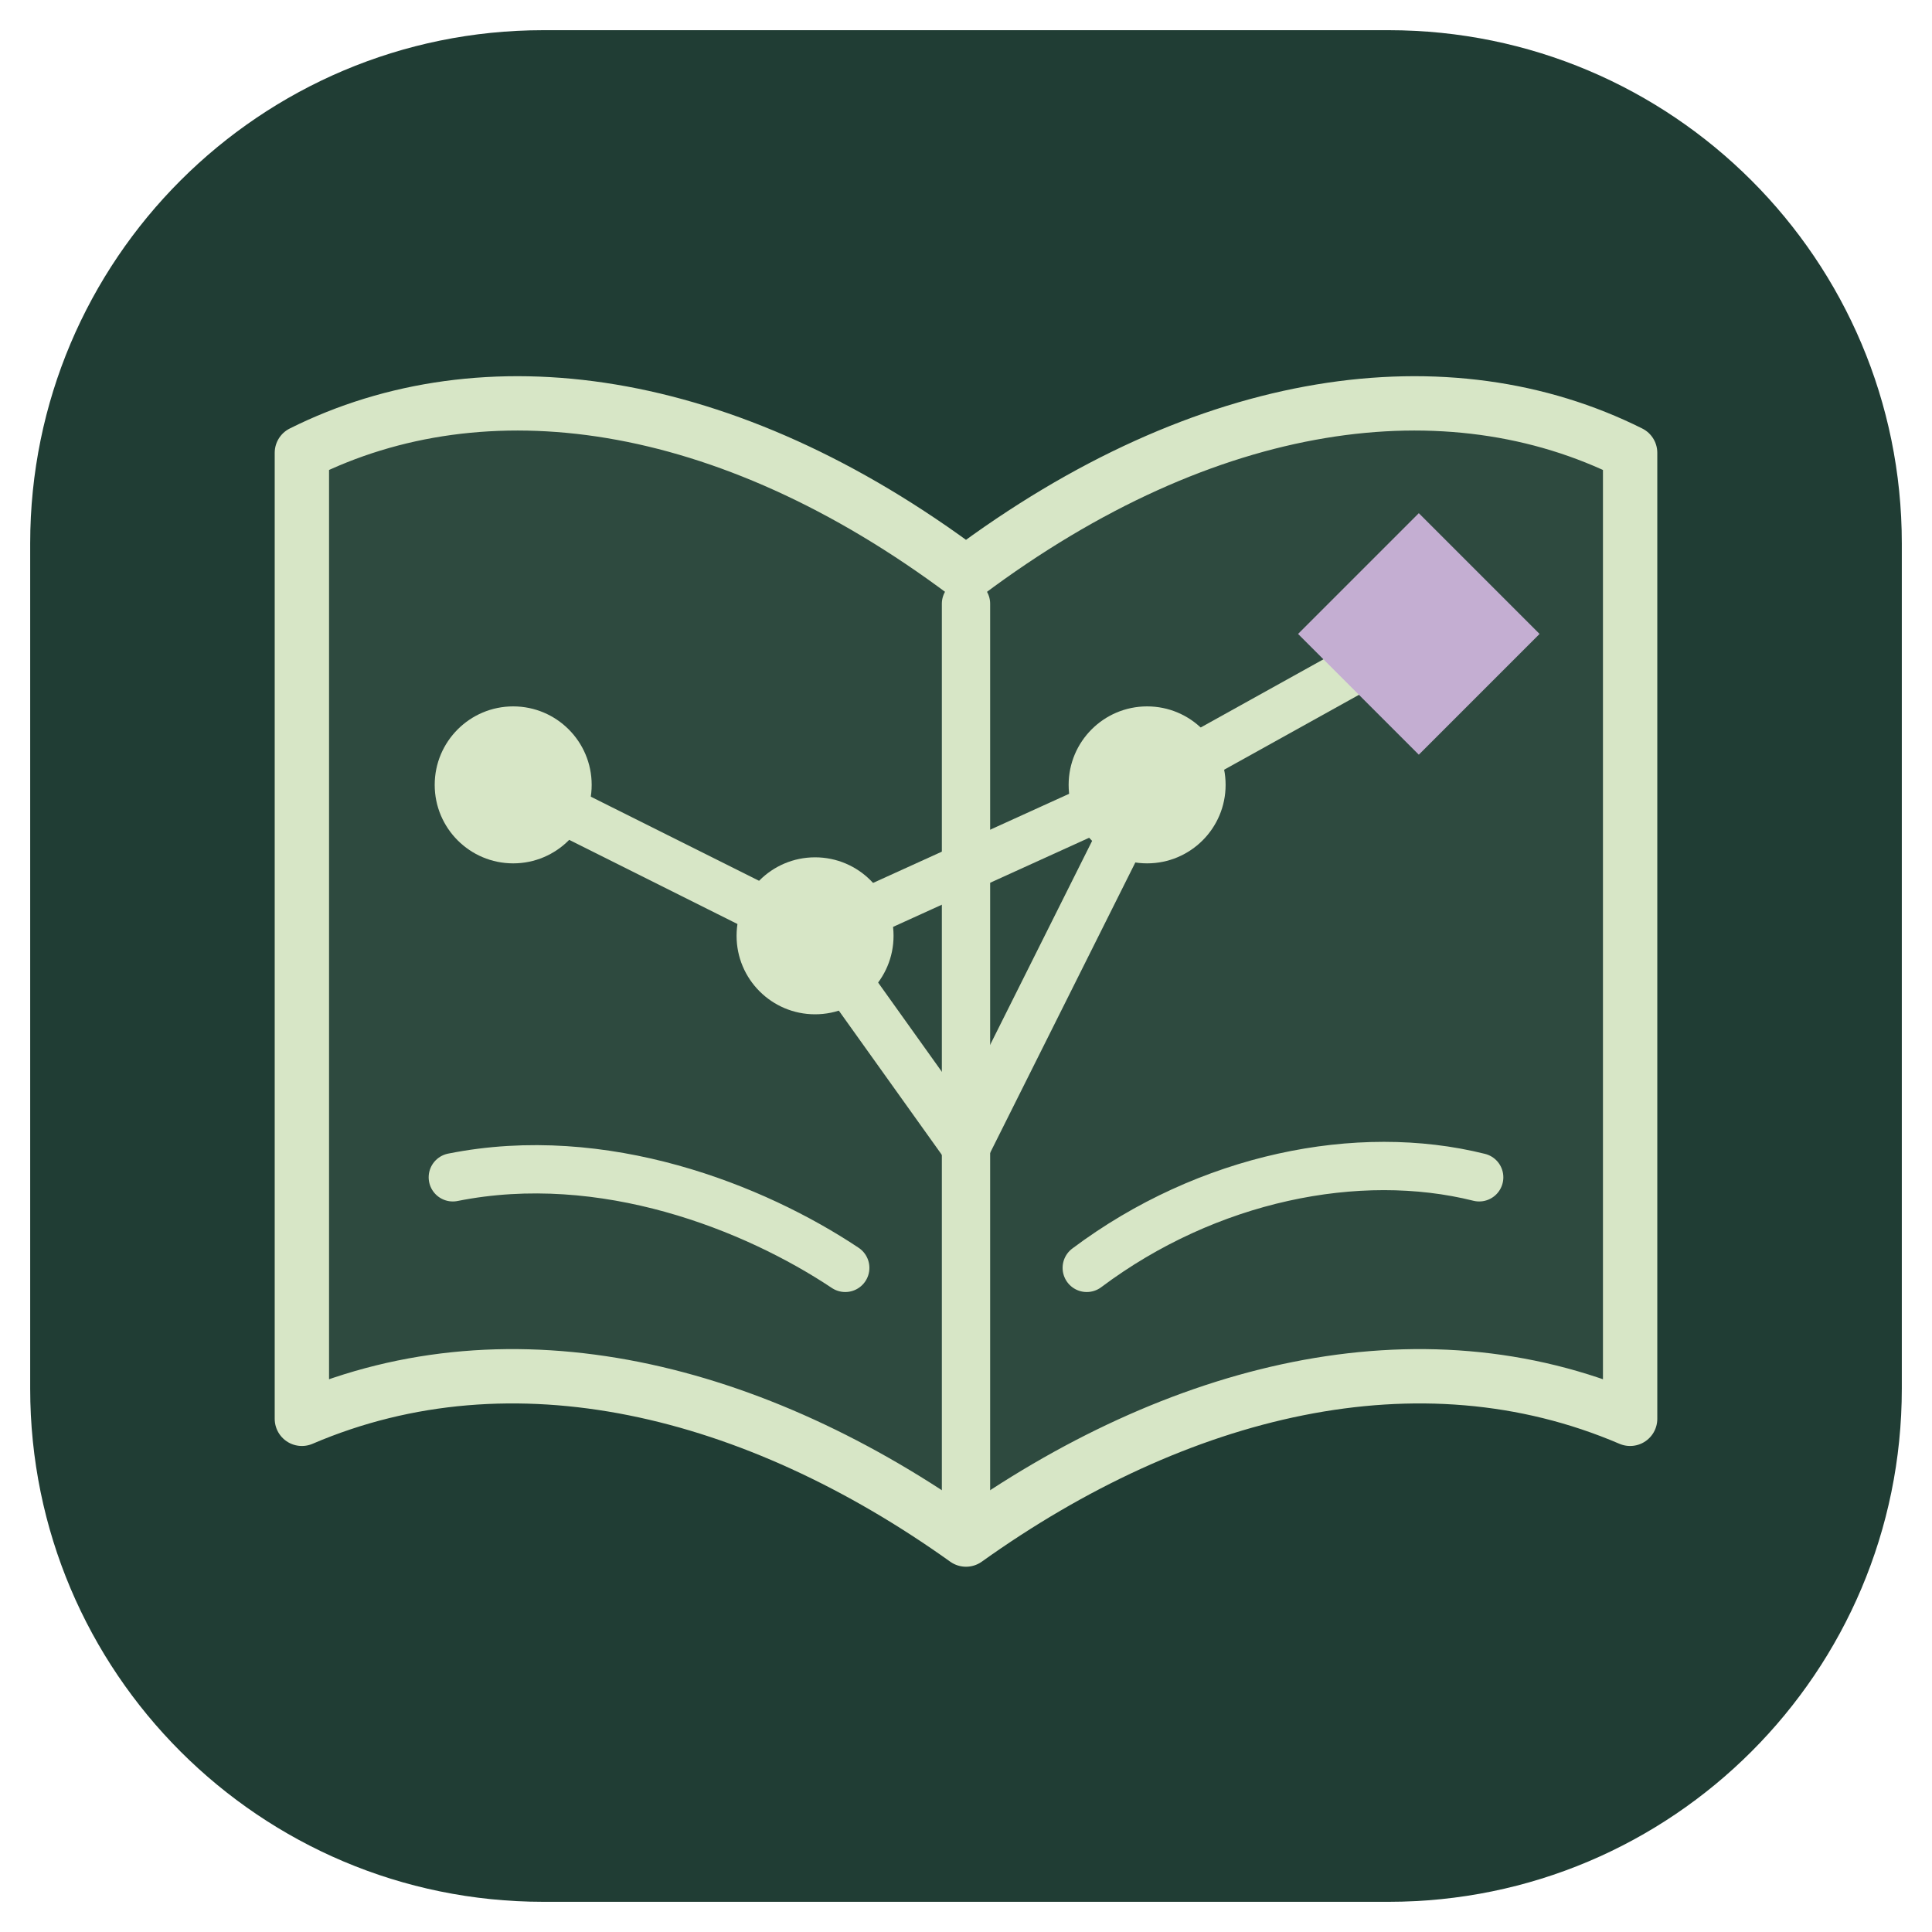
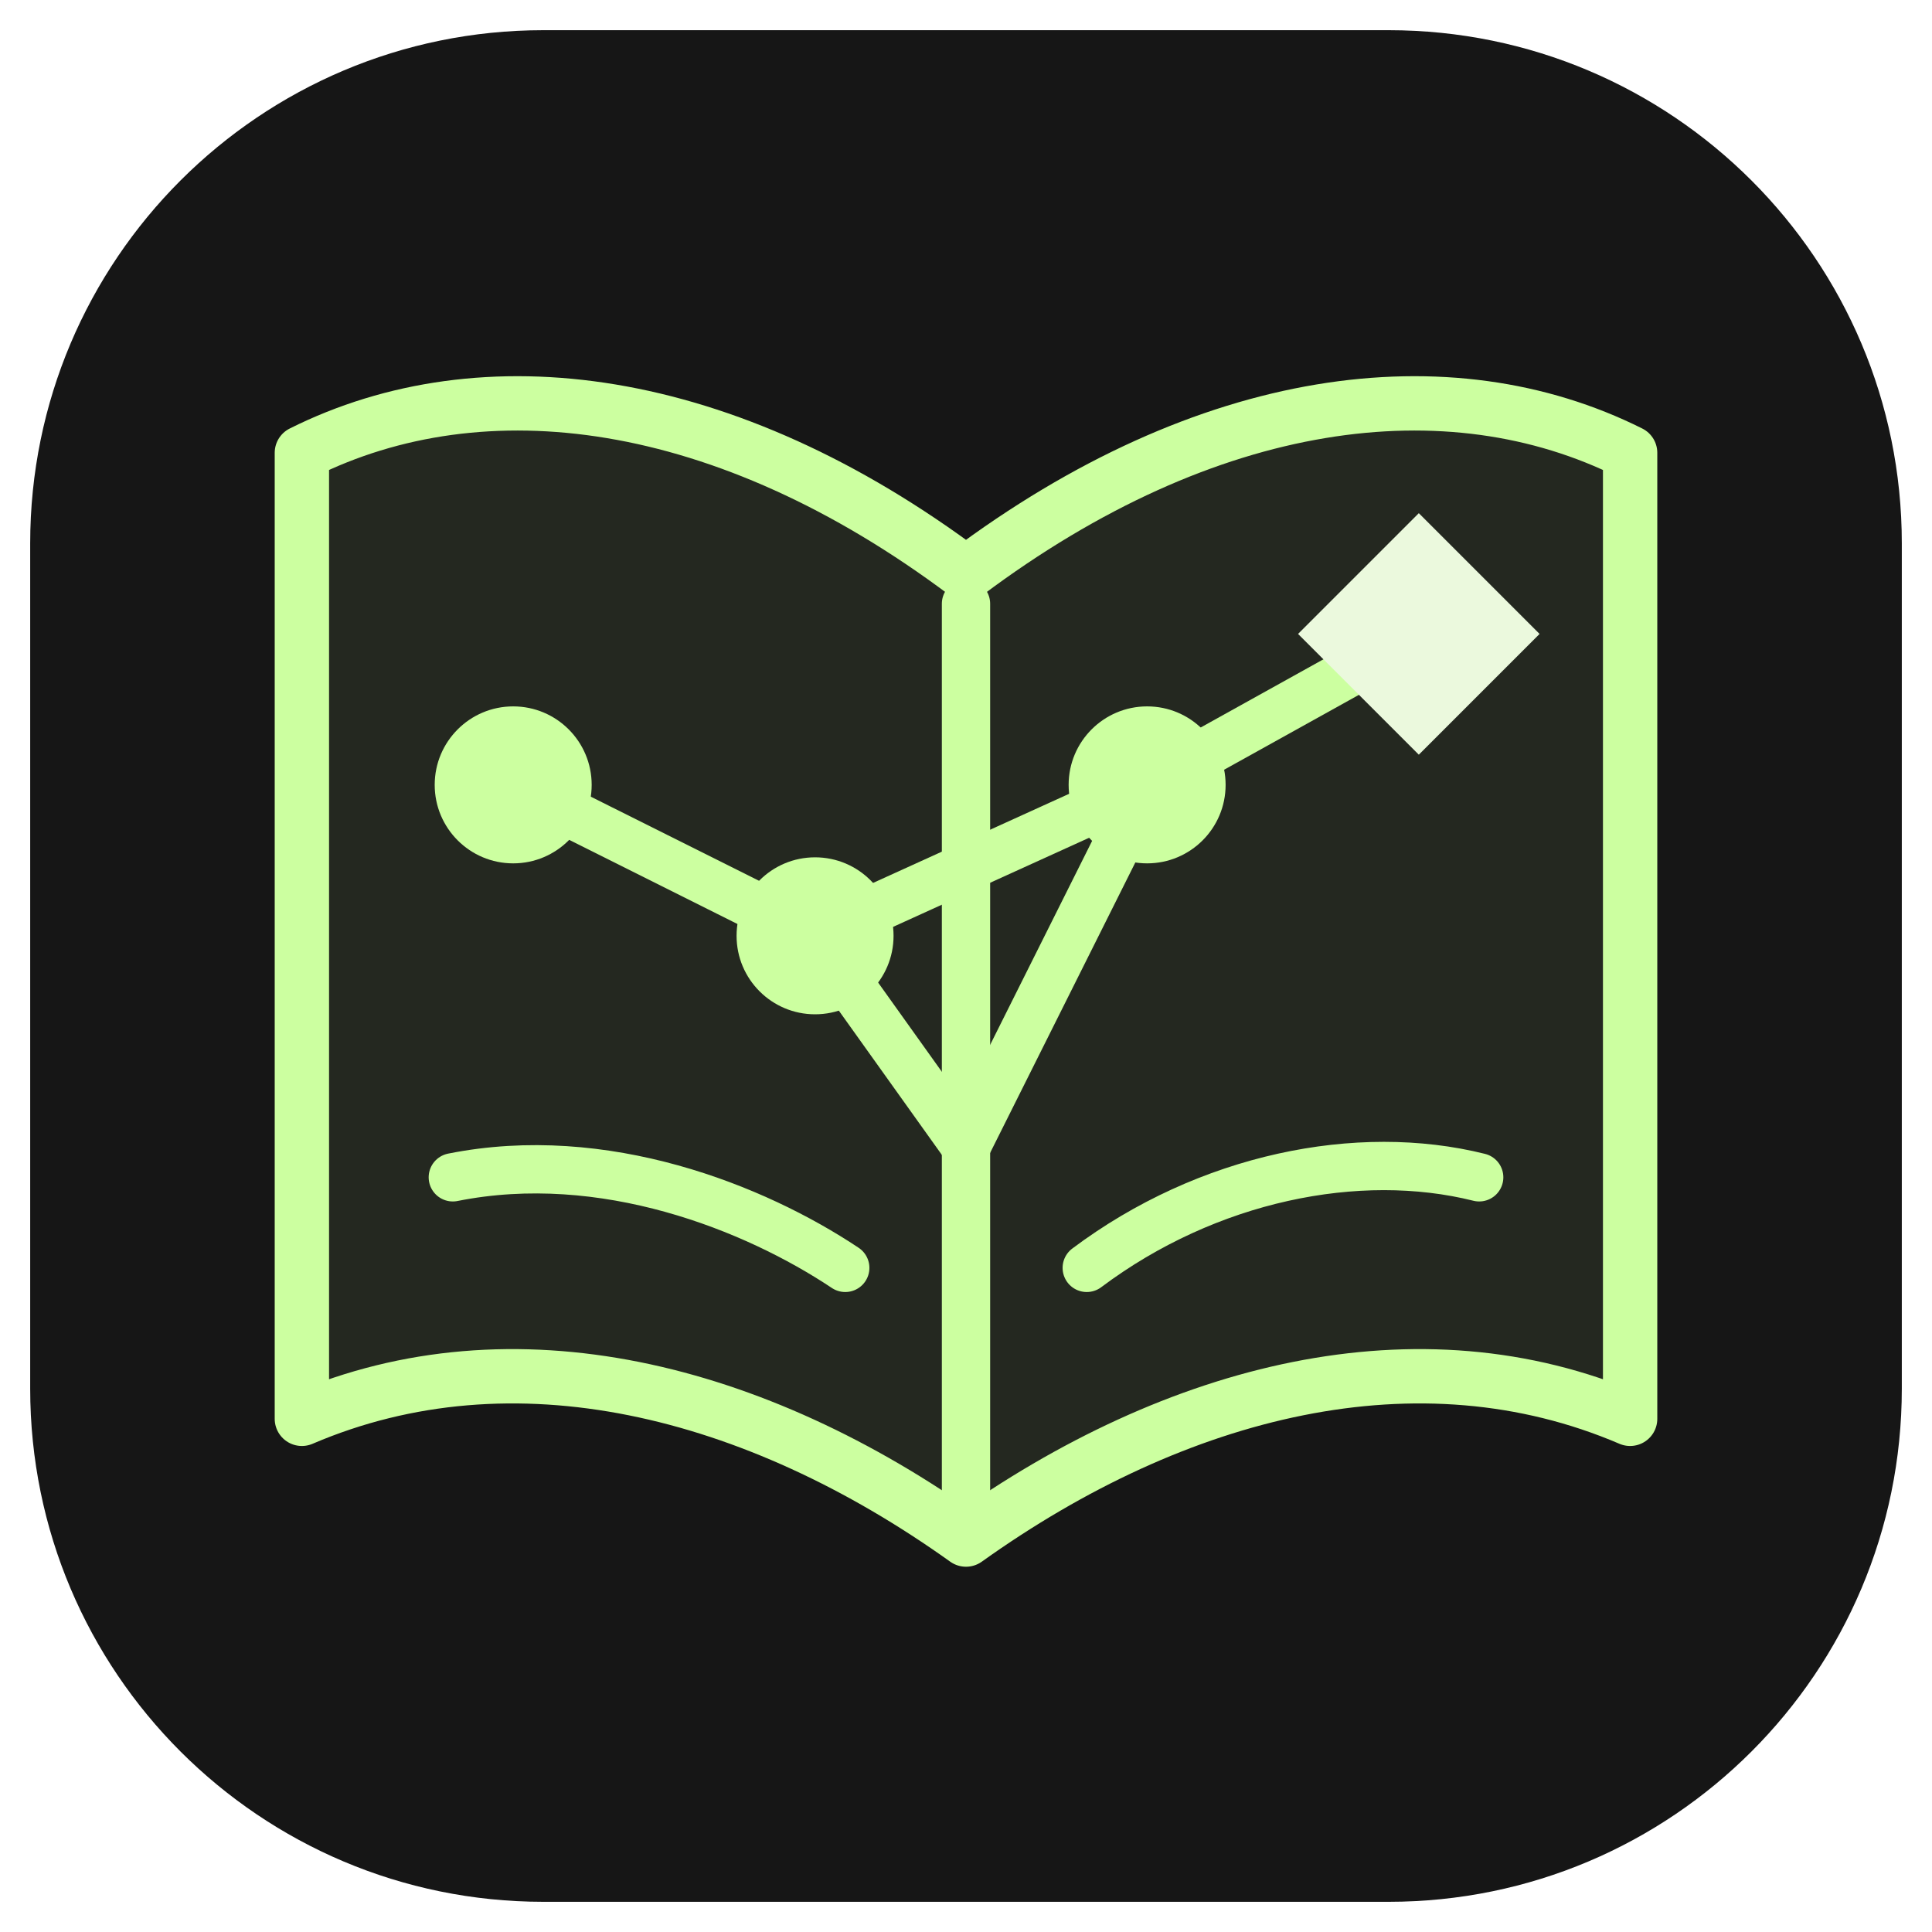
<svg xmlns="http://www.w3.org/2000/svg" viewBox="0 0 64 64">
-   <rect x="1" y="1" width="62" height="62" rx="17" fill="#203d34" />
-   <path d="M32 19C24 13 16 12 10 15v32c7-3 15-1 22 4 7-5 15-7 22-4V15c-6-3-14-2-22 4Z" fill="#d7e6c6" fill-opacity=".08" stroke="#d7e6c6" stroke-width="1.8" stroke-linejoin="round" />
-   <path d="M32 20v30M15 39c5-1 10 1 13 3m8 0c4-3 9-4 13-3" stroke="#d7e6c6" stroke-width="1.6" fill="none" stroke-linecap="round" />
-   <path d="m17 26 10 5 11-5 9-5M27 31l5 7 6-12" stroke="#d7e6c6" stroke-width="1.6" fill="none" stroke-linejoin="round" />
-   <circle cx="17" cy="26" r="2.6" fill="#d7e6c6" />
-   <circle cx="27" cy="31" r="2.6" fill="#d7e6c6" />
-   <circle cx="38" cy="26" r="2.6" fill="#d7e6c6" />
-   <path d="m47 17 4 4-4 4-4-4Z" fill="#c4aed2" />
+   <rect x="1" y="1" width="62" height="62" rx="17" fill="#161616" />
+   <path d="M32 19C24 13 16 12 10 15v32c7-3 15-1 22 4 7-5 15-7 22-4V15c-6-3-14-2-22 4Z" fill="#ccffa0" fill-opacity=".08" stroke="#ccffa0" stroke-width="1.8" stroke-linejoin="round" />
+   <path d="M32 20v30M15 39c5-1 10 1 13 3m8 0c4-3 9-4 13-3" stroke="#ccffa0" stroke-width="1.6" fill="none" stroke-linecap="round" />
+   <path d="m17 26 10 5 11-5 9-5M27 31l5 7 6-12" stroke="#ccffa0" stroke-width="1.6" fill="none" stroke-linejoin="round" />
+   <circle cx="17" cy="26" r="2.6" fill="#ccffa0" />
+   <circle cx="27" cy="31" r="2.6" fill="#ccffa0" />
+   <circle cx="38" cy="26" r="2.6" fill="#ccffa0" />
+   <path d="m47 17 4 4-4 4-4-4Z" fill="#ebf9dd" />
</svg>
